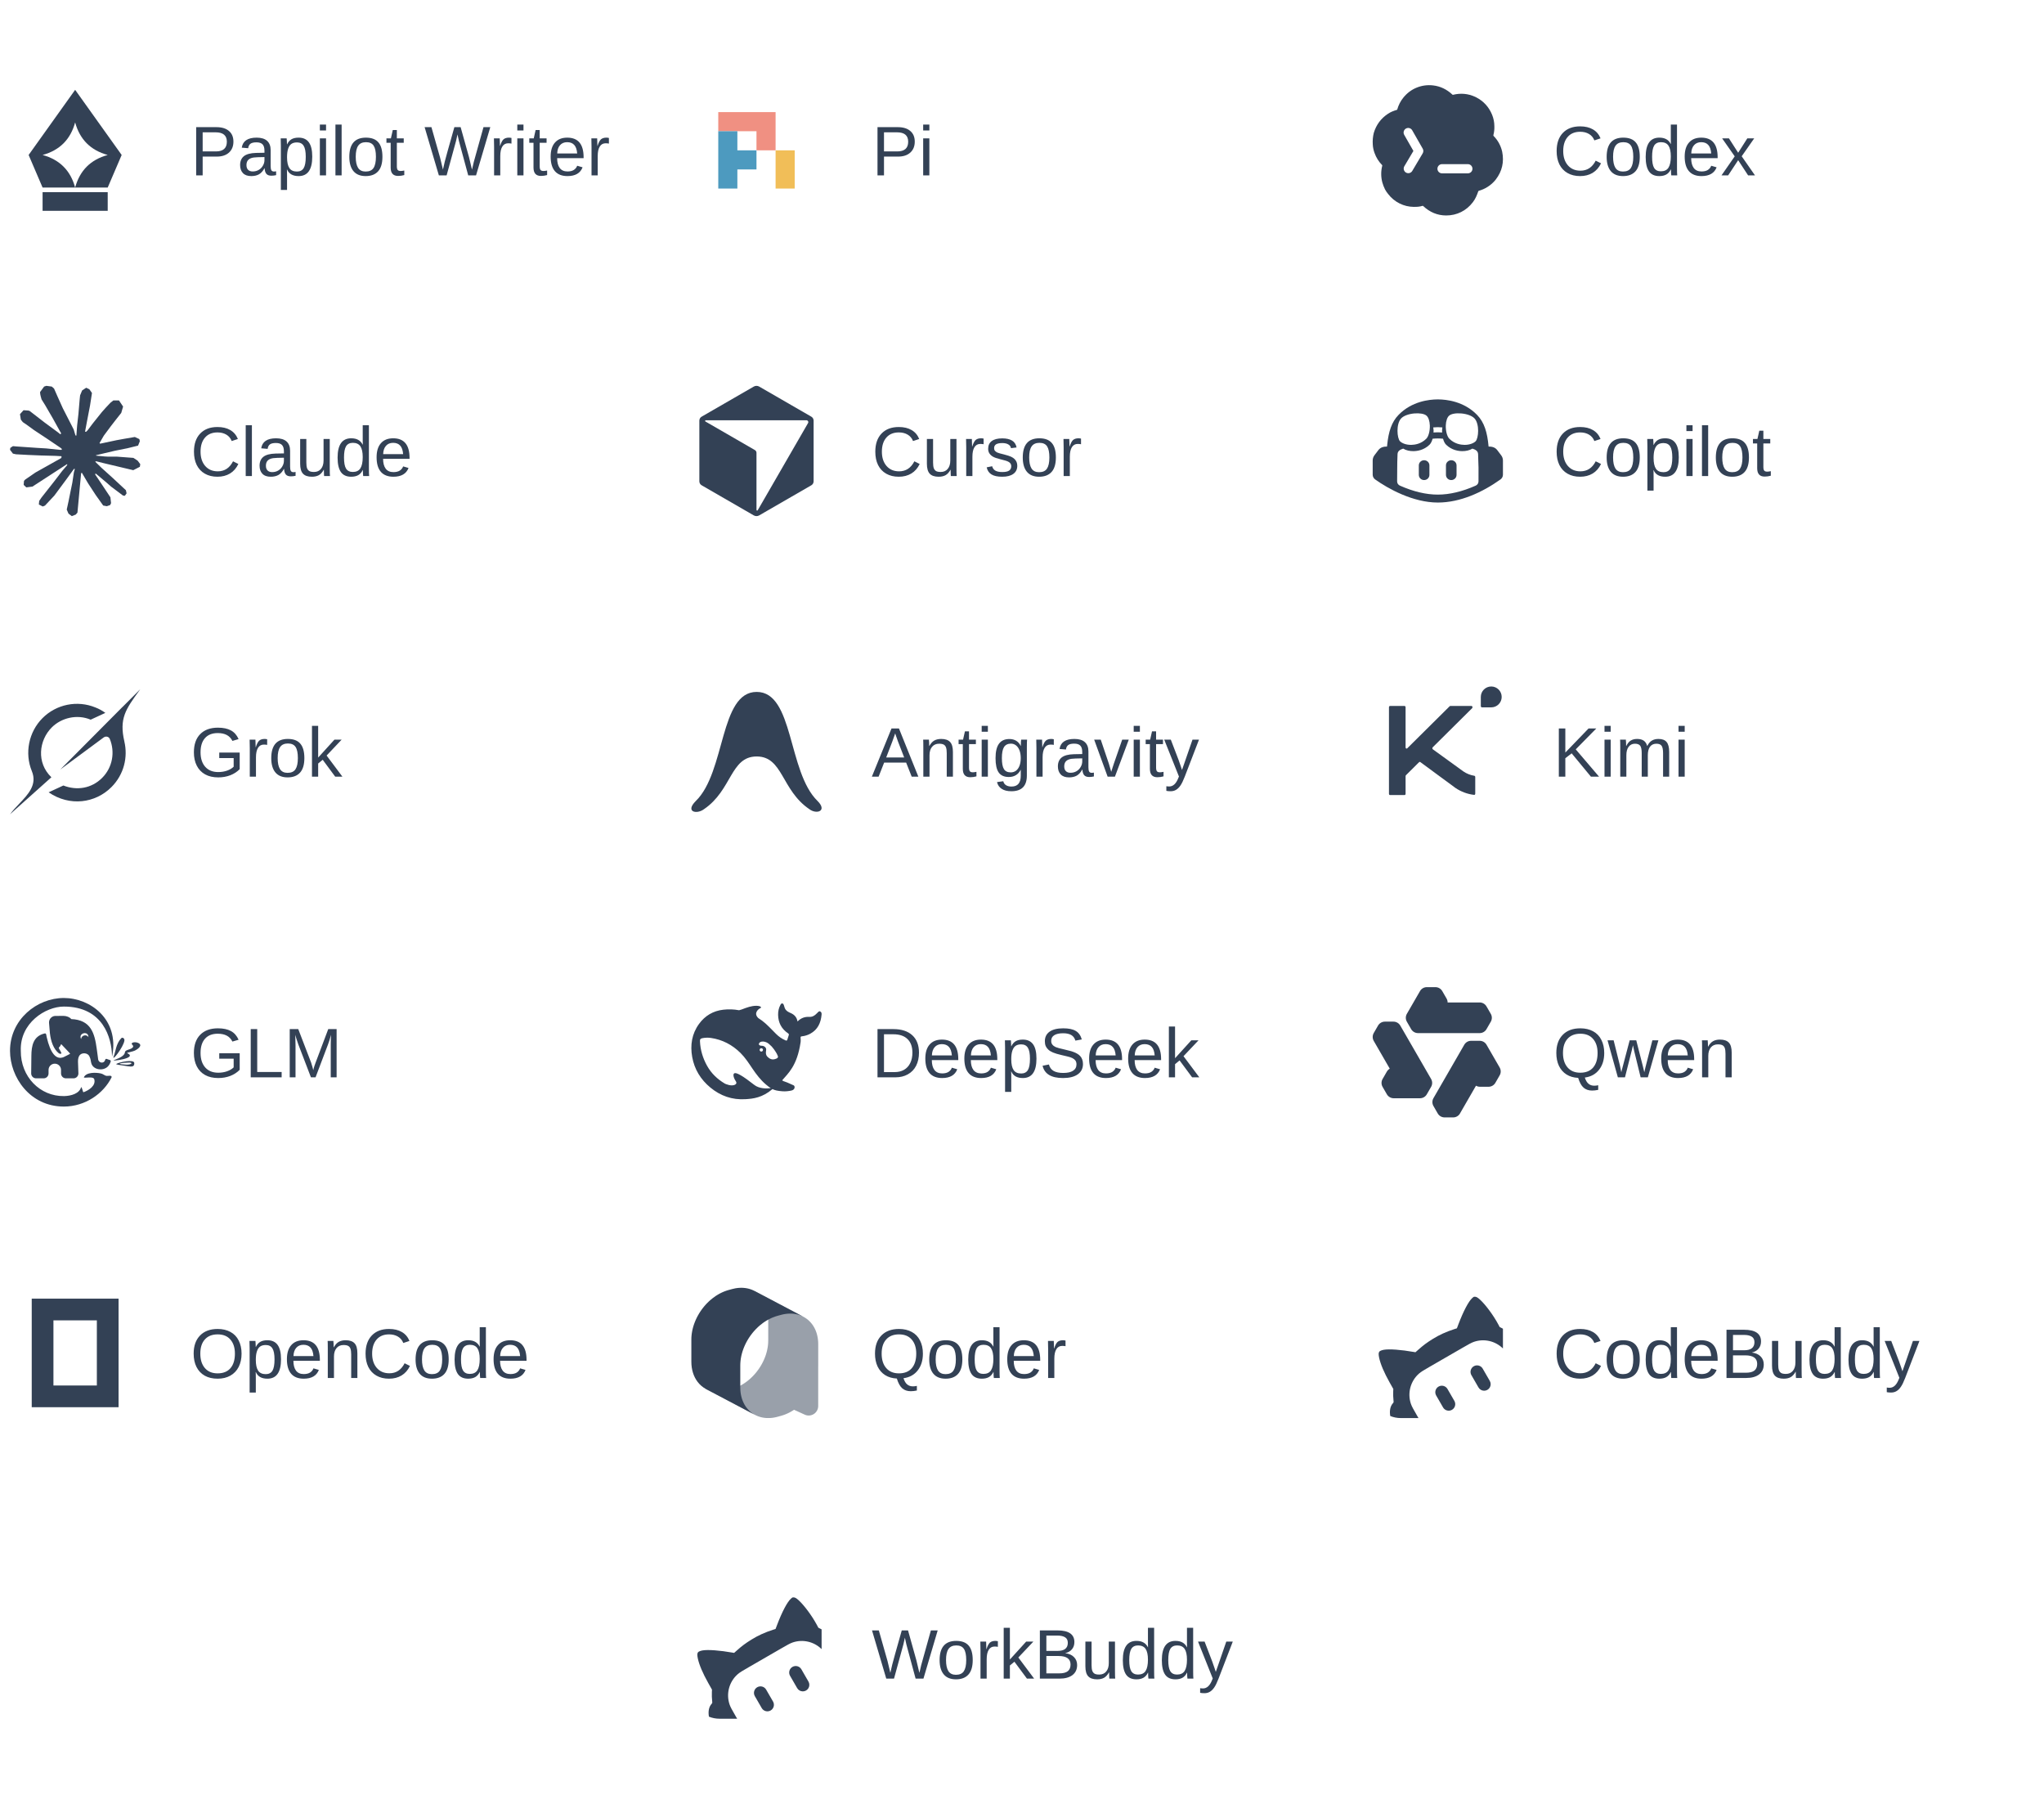
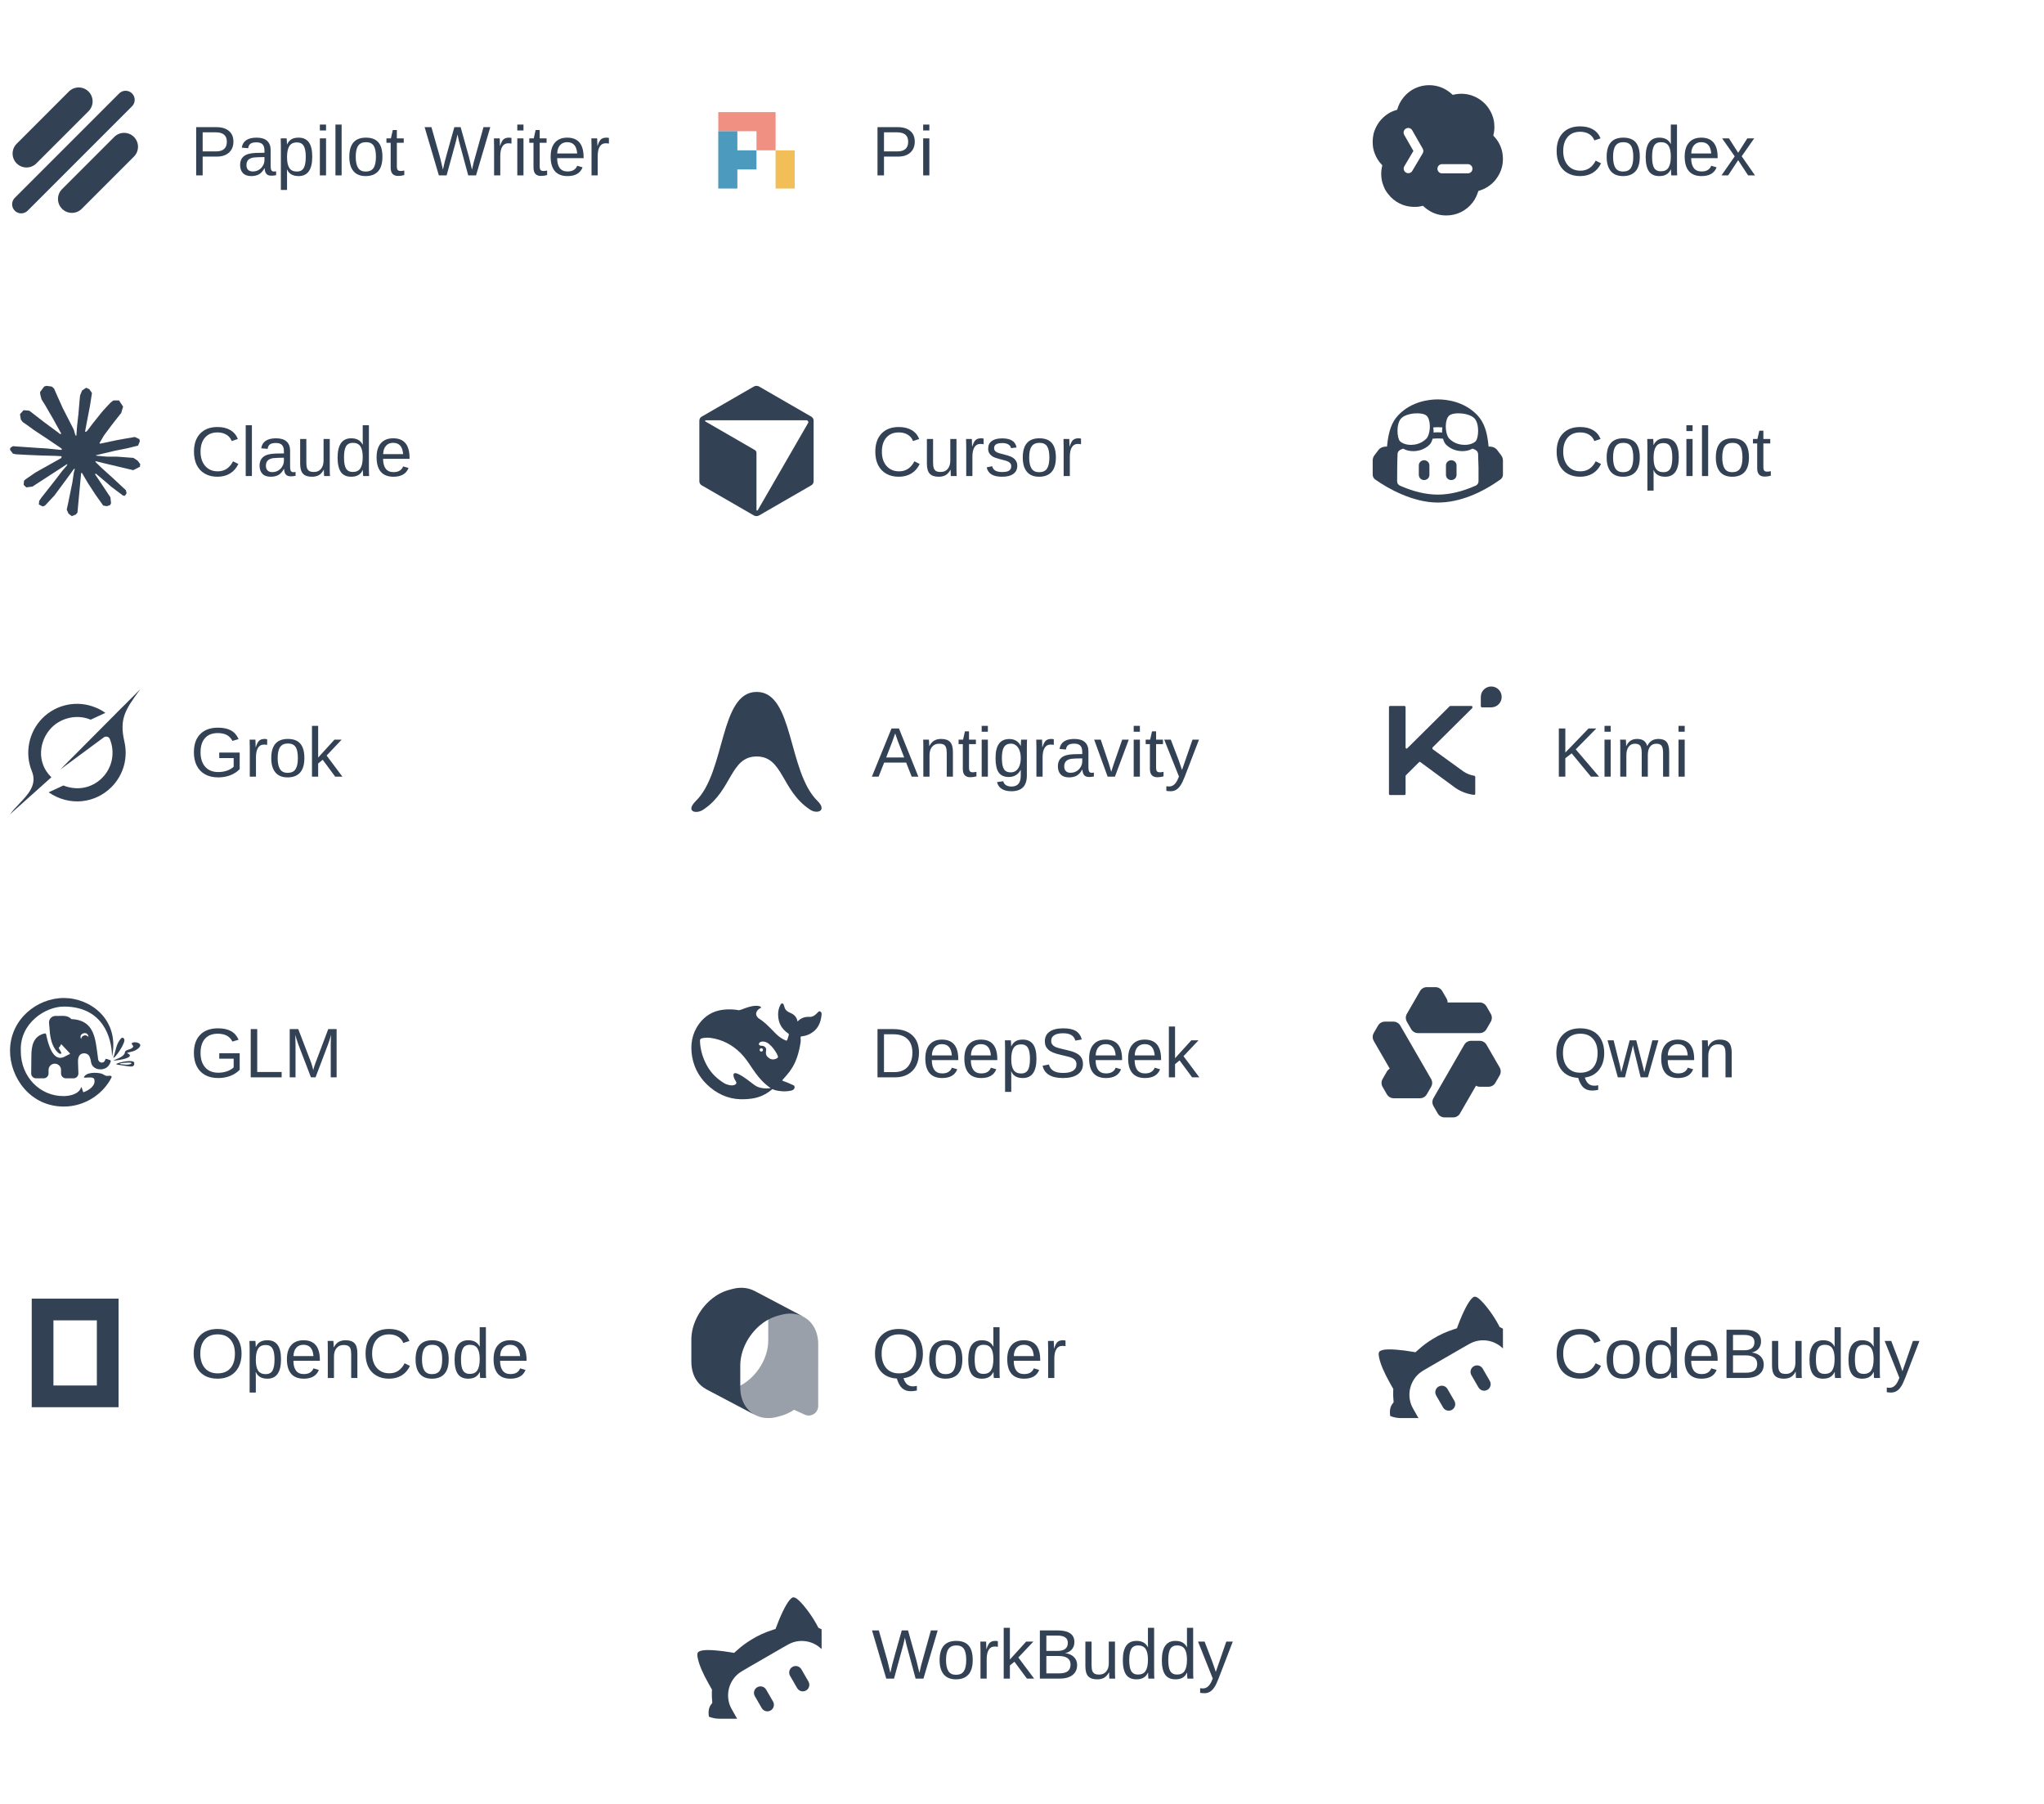
<svg xmlns="http://www.w3.org/2000/svg" width="408" height="360" viewBox="0 0 408 360" role="img" aria-labelledby="title">
  <g transform="translate(2 0)">
-     <svg x="0" y="17" width="26" height="26" viewBox="8 4 48 56" fill="#334155" color="#334155" fill-rule="evenodd">
-       <path fill-rule="evenodd" d="M32 6L52 34L46 48H18L12 34Z M32 20Q35 31 46 34Q35 37 32 48Q29 37 18 34Q29 31 32 20Z M18 50H46V58H18Z" />
+     <svg x="0" y="17" width="26" height="26" viewBox="-237 -250 487 487" fill="#334155" color="#334155" fill-rule="evenodd">
+       <g transform="rotate(-45)">
+         <rect x="-180" y="-172" width="380" height="104" rx="52" />
+         <rect x="-310" y="-34" width="620" height="68" rx="34" />
+         <rect x="-180" y="68" width="380" height="104" rx="52" />
+       </g>
    </svg>
    <text x="36" y="35" fill="#334155" font-family="-apple-system,BlinkMacSystemFont,Segoe UI,Arial,sans-serif" font-size="14" font-weight="500">Papilot Writer</text>
  </g>
  <g transform="translate(138 0)">
    <svg x="0" y="17" width="26" height="26" viewBox="0 0 800 800" fill="#334155" color="#334155" fill-rule="evenodd">
      <path fill="#F09082" d="M165.29 165.29H517.36V400H400V282.65H165.29Z" />
      <path fill="#4D9ABF" d="M165.29 282.65H282.65V400H400V517.36H282.65V634.72H165.29Z" />
      <path fill="#F1BE58" d="M517.36 400H634.72V634.72H517.36Z" />
    </svg>
    <text x="36" y="35" fill="#334155" font-family="-apple-system,BlinkMacSystemFont,Segoe UI,Arial,sans-serif" font-size="14" font-weight="500">Pi</text>
  </g>
  <g transform="translate(274 0)">
    <svg x="0" y="17" width="26" height="26" viewBox="0 0 24 24" fill="#334155" color="#334155" fill-rule="evenodd">
      <path clip-rule="evenodd" d="M8.086.457a6.105 6.105 0 013.046-.415c1.333.153 2.521.72 3.564 1.7a.117.117 0 00.107.029c1.408-.346 2.762-.224 4.061.366l.063.03.154.076c1.357.703 2.33 1.77 2.918 3.198.278.679.418 1.388.421 2.126a5.655 5.655 0 01-.18 1.631.167.167 0 00.04.155 5.982 5.982 0 011.578 2.891c.385 1.901-.01 3.615-1.183 5.14l-.182.22a6.063 6.063 0 01-2.934 1.851.162.162 0 00-.108.102c-.255.736-.511 1.364-.987 1.992-1.199 1.582-2.962 2.462-4.948 2.451-1.583-.008-2.986-.587-4.21-1.736a.145.145 0 00-.14-.032c-.518.167-1.04.191-1.604.185a5.924 5.924 0 01-2.595-.622 6.058 6.058 0 01-2.146-1.781c-.203-.269-.404-.522-.551-.821a7.74 7.74 0 01-.495-1.283 6.11 6.11 0 01-.017-3.064.166.166 0 00.008-.074.115.115 0 00-.037-.064 5.958 5.958 0 01-1.38-2.202 5.196 5.196 0 01-.333-1.589 6.915 6.915 0 01.188-2.132c.45-1.484 1.309-2.648 2.577-3.493.282-.188.55-.334.802-.438.286-.12.573-.22.861-.304a.129.129 0 00.087-.087A6.016 6.016 0 015.635 2.31C6.315 1.464 7.132.846 8.086.457zm-.804 7.85a.848.848 0 00-1.473.842l1.694 2.965-1.688 2.848a.849.849 0 001.46.864l1.94-3.272a.849.849 0 00.007-.854l-1.94-3.393zm5.446 6.24a.849.849 0 000 1.695h4.848a.849.849 0 000-1.696h-4.848z" />
    </svg>
    <text x="36" y="35" fill="#334155" font-family="-apple-system,BlinkMacSystemFont,Segoe UI,Arial,sans-serif" font-size="14" font-weight="500">Codex</text>
  </g>
  <g transform="translate(2 60)">
    <svg x="0" y="17" width="26" height="26" viewBox="0 0 24 24" fill="#334155" color="#334155" fill-rule="evenodd">
      <path d="M4.709 15.955l4.72-2.647.08-.23-.08-.128H9.2l-.79-.048-2.698-.073-2.339-.097-2.266-.122-.571-.121L0 11.784l.055-.352.48-.321.686.06 1.52.103 2.278.158 1.652.097 2.449.255h.389l.055-.157-.134-.098-.103-.097-2.358-1.596-2.552-1.688-1.336-.972-.724-.491-.364-.462-.158-1.008.656-.722.881.06.225.061.893.686 1.908 1.476 2.491 1.833.365.304.145-.103.019-.073-.164-.274-1.355-2.446-1.446-2.49-.644-1.032-.17-.619a2.97 2.97 0 01-.104-.729L6.283.134 6.696 0l.996.134.42.364.62 1.414 1.002 2.229 1.555 3.03.456.898.243.832.091.255h.158V9.01l.128-1.706.237-2.095.23-2.695.08-.76.376-.91.747-.492.584.28.48.685-.067.444-.286 1.851-.559 2.903-.364 1.942h.212l.243-.242.985-1.306 1.652-2.064.73-.82.85-.904.547-.431h1.033l.76 1.129-.34 1.166-1.064 1.347-.881 1.142-1.264 1.7-.79 1.36.073.11.188-.02 2.856-.606 1.543-.28 1.841-.315.833.388.091.395-.328.807-1.969.486-2.309.462-3.439.813-.042.03.049.061 1.549.146.662.036h1.622l3.02.225.79.522.474.638-.079.485-1.215.62-1.64-.389-3.829-.91-1.312-.329h-.182v.11l1.093 1.068 2.006 1.81 2.509 2.33.127.578-.322.455-.34-.049-2.205-1.657-.851-.747-1.926-1.62h-.128v.17l.444.649 2.345 3.521.122 1.08-.17.353-.608.213-.668-.122-1.374-1.925-1.415-2.167-1.143-1.943-.14.08-.674 7.254-.316.37-.729.28-.607-.461-.322-.747.322-1.476.389-1.924.315-1.53.286-1.9.17-.632-.012-.042-.14.018-1.434 1.967-2.18 2.945-1.726 1.845-.414.164-.717-.37.067-.662.401-.589 2.388-3.036 1.44-1.882.93-1.086-.006-.158h-.055L4.132 18.56l-1.13.146-.487-.456.061-.746.231-.243 1.908-1.312-.006.006z" />
    </svg>
    <text x="36" y="35" fill="#334155" font-family="-apple-system,BlinkMacSystemFont,Segoe UI,Arial,sans-serif" font-size="14" font-weight="500">Claude</text>
  </g>
  <g transform="translate(138 60)">
    <svg x="0" y="17" width="26" height="26" viewBox="0 0 24 24" fill="#334155" color="#334155" fill-rule="evenodd">
      <path d="M22.106 5.68L12.5.135a.998.998 0 00-.998 0L1.893 5.68a.84.84 0 00-.419.726v11.186c0 .3.16.577.42.727l9.607 5.547a.999.999 0 00.998 0l9.608-5.547a.84.84 0 00.42-.727V6.407a.84.84 0 00-.42-.726zm-.603 1.176L12.228 22.92c-.063.108-.228.064-.228-.061V12.34a.59.59 0 00-.295-.51l-9.11-5.26c-.107-.062-.063-.228.062-.228h18.55c.264 0 .428.286.296.514z" />
    </svg>
    <text x="36" y="35" fill="#334155" font-family="-apple-system,BlinkMacSystemFont,Segoe UI,Arial,sans-serif" font-size="14" font-weight="500">Cursor</text>
  </g>
  <g transform="translate(274 60)">
    <svg x="0" y="17" width="26" height="26" viewBox="0 0 24 24" fill="#334155" color="#334155" fill-rule="evenodd">
      <path d="M19.245 5.364c1.322 1.36 1.877 3.216 2.11 5.817.622 0 1.2.135 1.592.654l.73.964c.21.278.323.61.323.955v2.62c0 .339-.173.669-.453.868C20.239 19.602 16.157 21.5 12 21.5c-4.6 0-9.205-2.583-11.547-4.258-.28-.2-.452-.53-.453-.868v-2.62c0-.345.113-.679.321-.956l.73-.963c.392-.517.974-.654 1.593-.654l.029-.297c.25-2.446.81-4.213 2.082-5.52 2.461-2.54 5.71-2.851 7.146-2.864h.198c1.436.013 4.685.323 7.146 2.864zm-7.244 4.328c-.284 0-.613.016-.962.05-.123.447-.305.85-.57 1.108-1.05 1.023-2.316 1.18-2.994 1.18-.638 0-1.306-.13-1.851-.464-.516.165-1.012.403-1.044.996a65.882 65.882 0 00-.063 2.884l-.002.48c-.002.563-.005 1.126-.013 1.69.002.326.204.63.51.765 2.482 1.102 4.83 1.657 6.99 1.657 2.156 0 4.504-.555 6.985-1.657a.854.854 0 00.51-.766c.03-1.682.006-3.372-.076-5.053-.031-.596-.528-.83-1.046-.996-.546.333-1.212.464-1.85.464-.677 0-1.942-.157-2.993-1.18-.266-.258-.447-.661-.57-1.108-.32-.032-.64-.049-.96-.05zm-2.525 4.013c.539 0 .976.426.976.95v1.753c0 .525-.437.95-.976.95a.964.964 0 01-.976-.95v-1.752c0-.525.437-.951.976-.951zm5 0c.539 0 .976.426.976.95v1.753c0 .525-.437.95-.976.95a.964.964 0 01-.976-.95v-1.752c0-.525.437-.951.976-.951zM7.635 5.087c-1.05.102-1.935.438-2.385.906-.975 1.037-.765 3.668-.21 4.224.405.394 1.17.657 1.995.657h.09c.649-.013 1.785-.176 2.73-1.11.435-.41.705-1.433.675-2.47-.03-.834-.27-1.52-.63-1.813-.39-.336-1.275-.482-2.265-.394zm6.465.394c-.36.292-.6.98-.63 1.813-.03 1.037.24 2.06.675 2.47.968.957 2.136 1.104 2.776 1.11h.044c.825 0 1.59-.263 1.995-.657.555-.556.765-3.187-.21-4.224-.45-.468-1.335-.804-2.385-.906-.99-.088-1.875.058-2.265.394zM12 7.615c-.24 0-.525.015-.84.044.03.16.045.336.06.526l-.001.159a2.94 2.94 0 01-.014.25c.225-.022.425-.027.612-.028h.366c.187 0 .387.006.612.028-.015-.146-.015-.277-.015-.409.015-.19.03-.365.06-.526a9.29 9.29 0 00-.84-.044z" />
    </svg>
    <text x="36" y="35" fill="#334155" font-family="-apple-system,BlinkMacSystemFont,Segoe UI,Arial,sans-serif" font-size="14" font-weight="500">Copilot</text>
  </g>
  <g transform="translate(2 120)">
    <svg x="0" y="17" width="26" height="26" viewBox="0 0 24 24" fill="#334155" color="#334155" fill-rule="evenodd">
      <path d="M9.27 15.29l7.978-5.897c.391-.29.95-.177 1.137.272.98 2.369.542 5.215-1.41 7.169-1.951 1.954-4.667 2.382-7.149 1.406l-2.711 1.257c3.889 2.661 8.611 2.003 11.562-.953 2.341-2.344 3.066-5.539 2.388-8.42l.006.007c-.983-4.232.242-5.924 2.75-9.383.06-.082.12-.164.179-.248l-3.301 3.305v-.01L9.267 15.292M7.623 16.723c-2.792-2.67-2.31-6.801.071-9.184 1.761-1.763 4.647-2.483 7.166-1.425l2.705-1.25a7.808 7.808 0 00-1.829-1A8.975 8.975 0 005.984 5.83c-2.533 2.536-3.33 6.436-1.962 9.764 1.022 2.487-.653 4.246-2.34 6.022-.599.63-1.199 1.259-1.682 1.925l7.62-6.815" />
    </svg>
    <text x="36" y="35" fill="#334155" font-family="-apple-system,BlinkMacSystemFont,Segoe UI,Arial,sans-serif" font-size="14" font-weight="500">Grok</text>
  </g>
  <g transform="translate(138 120)">
    <svg x="0" y="17" width="26" height="26" viewBox="0 0 24 24" fill="#334155" color="#334155" fill-rule="evenodd">
      <path d="M21.751 22.607c1.34 1.005 3.35.335 1.508-1.508C17.73 15.74 18.904 1 12.037 1 5.17 1 6.342 15.74.815 21.1c-2.01 2.009.167 2.511 1.507 1.506 5.192-3.517 4.857-9.714 9.715-9.714 4.857 0 4.522 6.197 9.714 9.715z" />
    </svg>
    <text x="36" y="35" fill="#334155" font-family="-apple-system,BlinkMacSystemFont,Segoe UI,Arial,sans-serif" font-size="14" font-weight="500">Antigravity</text>
  </g>
  <g transform="translate(274 120)">
    <svg x="0" y="17" width="26" height="26" viewBox="0 0 24 24" fill="#334155" color="#334155" fill-rule="evenodd">
      <path d="M21.846 0a1.923 1.923 0 110 3.846H20.15a.226.226 0 01-.227-.226V1.923C19.923.861 20.784 0 21.846 0z" />
      <path d="M11.065 11.199l7.257-7.2c.137-.136.06-.41-.116-.41H14.3a.164.164 0 00-.117.051l-7.82 7.756c-.122.12-.302.013-.302-.179V3.82c0-.127-.083-.23-.185-.23H3.186c-.103 0-.186.103-.186.23V19.77c0 .128.083.23.186.23h2.69c.103 0 .186-.102.186-.23v-3.25c0-.069.025-.135.069-.178l2.424-2.406a.158.158 0 01.205-.023l6.484 4.772a7.677 7.677 0 003.453 1.283c.108.012.2-.095.2-.23v-3.06c0-.117-.07-.212-.164-.227a5.028 5.028 0 01-2.027-.807l-5.613-4.064c-.117-.078-.132-.279-.028-.381z" />
    </svg>
    <text x="36" y="35" fill="#334155" font-family="-apple-system,BlinkMacSystemFont,Segoe UI,Arial,sans-serif" font-size="14" font-weight="500">Kimi</text>
  </g>
  <g transform="translate(2 180)">
    <svg x="0" y="17" width="26" height="26" viewBox="0 0 24 24" fill="#334155" color="#334155" fill-rule="evenodd">
      <path d="M9.917 2c4.906 0 10.178 3.947 8.93 10.58-.014.07-.037.14-.057.21l-.003-.277c-.083-3-1.534-8.934-8.87-8.934-3.393 0-8.137 3.054-7.93 8.158-.04 4.778 3.555 8.4 7.95 8.332l.073-.001c1.2-.033 2.763-.429 3.1-1.657.063-.031.26.534.268.598.048.256.112.369.192.34.981-.348 2.286-1.222 1.952-2.38-.176-.61-1.775-.147-1.921-.347.418-.979 2.234-.926 3.153-.716.443.102.657.38 1.012.442.29.052.981-.2.96.242C17.226 19.632 13.833 22 9.918 22 3.654 22 0 16.574 0 11.737 0 5.947 4.959 2 9.917 2zM9.9 5.3c.484 0 1.125.225 1.38.585 3.669.145 4.313 2.686 4.694 5.444.255 1.838.315 2.3.182 1.387l.083.59c.068.448.554.737.982.516.144-.075.254-.231.328-.47a.2.2 0 01.258-.13l.625.22a.2.2 0 01.124.238 2.172 2.172 0 01-.51.92c-.878.917-2.757.664-3.08-.62-.14-.554-.055-.626-.345-1.242-.292-.621-1.238-.709-1.69-.295-.345.315-.407.805-.406 1.282L12.6 15.9a.9.9 0 01-.9.9h-1.4a.9.9 0 01-.9-.9v-.65a1.15 1.15 0 10-2.3 0v.65a.9.9 0 01-.9.9H4.8a.9.9 0 01-.9-.9l.035-3.239c.012-1.884.356-3.658 2.47-4.134.2-.045.252.13.29.342.025.154.043.252.053.294.701 3.058 1.75 4.299 3.144 3.722l.66-.331.254-.13c.158-.082.25-.131.276-.15.012-.01-.165-.206-.407-.464l-1.012-1.067a8.925 8.925 0 01-.199-.216c-.047-.034-.116.068-.208.306-.074.157-.251.252-.272.326-.013.058.108.298.362.72.164.288.22.508-.31.343-1.04-.8-1.518-2.273-1.684-3.725-.004-.035-.162-1.913-.162-1.913a1.2 1.2 0 011.113-1.281L9.9 5.3zm12.994 8.68c.037.697-.403.704-1.213.591l-1.783-.276c-.265-.053-.385-.099-.313-.147.47-.315 3.268-.93 3.31-.168zm-.915-.083l-.926.042c-.85.077-1.452.24.338.336l.103.003c.815.012 1.264-.359.485-.381zm1.667-3.601h.01c.79.398.067 1.03-.65 1.393-.14.07-.491.176-1.052.315-.241.04-.457.092-.333.16l.01.005c1.952.958-3.123 1.534-2.495 1.285l.38-.148c.68-.266 1.614-.682 1.666-1.337.038-.48 1.253-.442 1.493-.968.048-.106 0-.236-.144-.389-.05-.047-.094-.094-.107-.148-.073-.305.7-.431 1.222-.168zm-2.568-.474c-.135 1.198-2.479 4.192-1.949 2.863l.017-.042c.298-.717.376-2.221 1.337-3.221.25-.26.636.035.595.4zm-7.976-.253c.02-.694 1.002-.968 1.346-.347.01-1.274-1.941-.768-1.346.347z" />
    </svg>
    <text x="36" y="35" fill="#334155" font-family="-apple-system,BlinkMacSystemFont,Segoe UI,Arial,sans-serif" font-size="14" font-weight="500">GLM</text>
  </g>
  <g transform="translate(138 180)">
    <svg x="0" y="17" width="26" height="26" viewBox="0 0 24 24" fill="#334155" color="#334155" fill-rule="evenodd">
      <path d="M23.748 4.482c-.254-.124-.364.113-.512.234-.051.039-.094.09-.137.136-.372.397-.806.657-1.373.626-.829-.046-1.537.214-2.163.848-.133-.782-.575-1.248-1.247-1.548-.352-.156-.708-.311-.955-.65-.172-.241-.219-.51-.305-.774-.055-.16-.11-.323-.293-.35-.2-.031-.278.136-.356.276-.313.572-.434 1.202-.422 1.84.027 1.436.633 2.58 1.838 3.393.137.093.172.187.129.323-.082.28-.18.552-.266.833-.055.179-.137.217-.329.14a5.526 5.526 0 01-1.736-1.18c-.857-.828-1.631-1.742-2.597-2.458a11.365 11.365 0 00-.689-.471c-.985-.957.13-1.743.388-1.836.27-.098.093-.432-.779-.428-.872.004-1.67.295-2.687.684a3.055 3.055 0 01-.465.137 9.597 9.597 0 00-2.883-.102c-1.885.21-3.39 1.102-4.497 2.623C.082 8.606-.231 10.684.152 12.85c.403 2.284 1.569 4.175 3.36 5.653 1.858 1.533 3.997 2.284 6.438 2.14 1.482-.085 3.133-.284 4.994-1.86.47.234.962.327 1.78.397.63.059 1.236-.03 1.705-.128.735-.156.684-.837.419-.961-2.155-1.004-1.682-.595-2.113-.926 1.096-1.296 2.746-2.642 3.392-7.003.05-.347.007-.565 0-.845-.004-.17.035-.237.23-.256a4.173 4.173 0 001.545-.475c1.396-.763 1.96-2.015 2.093-3.517.02-.23-.004-.467-.247-.588zM11.581 18c-2.089-1.642-3.102-2.183-3.52-2.16-.392.024-.321.471-.235.763.09.288.207.486.371.739.114.167.192.416-.113.603-.673.416-1.842-.14-1.897-.167-1.361-.802-2.5-1.86-3.301-3.307-.774-1.393-1.224-2.887-1.298-4.482-.02-.386.093-.522.477-.592a4.696 4.696 0 011.529-.039c2.132.312 3.946 1.265 5.468 2.774.868.86 1.525 1.887 2.202 2.891.72 1.066 1.494 2.082 2.48 2.914.348.292.625.514.891.677-.802.09-2.14.11-3.054-.614zm1-6.44a.306.306 0 01.415-.287.302.302 0 01.2.288.306.306 0 01-.31.307.303.303 0 01-.304-.308zm3.11 1.596c-.2.081-.399.151-.59.16a1.245 1.245 0 01-.798-.254c-.274-.23-.47-.358-.552-.758a1.73 1.73 0 01.016-.588c.07-.327-.008-.537-.239-.727-.187-.156-.426-.199-.688-.199a.559.559 0 01-.254-.078c-.11-.054-.2-.19-.114-.358.028-.054.16-.186.192-.21.356-.202.767-.136 1.146.016.352.144.618.408 1.001.782.391.451.462.576.685.914.176.265.336.537.445.848.067.195-.019.354-.25.452z" />
    </svg>
    <text x="36" y="35" fill="#334155" font-family="-apple-system,BlinkMacSystemFont,Segoe UI,Arial,sans-serif" font-size="14" font-weight="500">DeepSeek</text>
  </g>
  <g transform="translate(274 180)">
    <svg x="0" y="17" width="26" height="26" viewBox="0 0 24 24" fill="#334155" color="#334155" fill-rule="evenodd">
      <path d="M19.713 2.825h-5.907c0-.251-.066-.503-.196-.728L12.819.728A1.46 1.46 0 0 0 11.559 0h-1.58c-.52 0-1 .275-1.26.728l-2.42 4.19a1.45 1.45 0 0 0 0 1.453l.791 1.37c.26.448.74.727 1.26.727h11.36c.52 0 1-.275 1.26-.728l.79-1.37a1.45 1.45 0 0 0 0-1.451l-.79-1.37a1.46 1.46 0 0 0-1.26-.728zM.195 9.905l2.951 5.115a1.46 1.46 0 0 0-.531.531l-.791 1.37a1.45 1.45 0 0 0 0 1.452l.79 1.37c.26.448.74.727 1.26.727h4.84c.52 0 1-.275 1.26-.728l.79-1.37a1.45 1.45 0 0 0 0-1.451L5.086 7.083a1.46 1.46 0 0 0-1.26-.728h-1.58c-.52 0-1 .276-1.26.728l-.79 1.37a1.45 1.45 0 0 0 0 1.452m15.888 13.367 2.951-5.115c.217.125.469.196.728.196h1.582c.52 0 1-.275 1.26-.728l.79-1.37a1.45 1.45 0 0 0 0-1.451l-2.42-4.191a1.46 1.46 0 0 0-1.259-.728h-1.582c-.52 0-1 .276-1.259.728l-5.678 9.838a1.45 1.45 0 0 0 0 1.452l.79 1.37c.26.448.74.727 1.26.727h1.582c.52 0 1-.275 1.26-.728z" />
    </svg>
    <text x="36" y="35" fill="#334155" font-family="-apple-system,BlinkMacSystemFont,Segoe UI,Arial,sans-serif" font-size="14" font-weight="500">Qwen</text>
  </g>
  <g transform="translate(2 240)">
    <svg x="0" y="17" width="26" height="26" viewBox="0 0 24 24" fill="#334155" color="#334155" fill-rule="evenodd">
      <path d="M16 6H8v12h8V6zm4 16H4V2h16v20z" />
    </svg>
    <text x="36" y="35" fill="#334155" font-family="-apple-system,BlinkMacSystemFont,Segoe UI,Arial,sans-serif" font-size="14" font-weight="500">OpenCode</text>
  </g>
  <g transform="translate(138 240)">
    <svg x="0" y="17" width="26" height="26" viewBox="0 0 24 24" fill="#334155" color="#334155" fill-rule="evenodd">
      <path d="M23.376 14.458v-4.056c0-2.304-1.003-4.154-2.748-5.075L11.612.574l-.046.086-.045.086c1.68.886 2.644 2.673 2.644 4.902v4.056a7.928 7.928 0 01-.014.454l-.005.061c-.005.081-.01.164-.018.245a4.897 4.897 0 01-.011.1l-.01.076c-.008.068-.015.135-.025.203l-.018.113-.01.058a9.99 9.99 0 01-.098.513l-.007.03a7.209 7.209 0 01-.074.294l-.024.086c-.027.099-.056.197-.087.296l-.027.085a9.592 9.592 0 01-.111.323l-.033.085-.018.046c-.032.082-.064.166-.098.248-.019.048-.04.096-.061.145l-.007.017a6 6 0 01-.084.187c-.024.056-.05.11-.077.165-.03.061-.058.122-.089.182a9.423 9.423 0 01-.176.332c-.03.056-.062.111-.094.167-.031.053-.062.108-.095.16-.033.055-.066.11-.101.164-.033.053-.065.104-.1.155-.034.055-.07.107-.111.169l-.099.144a15.193 15.193 0 01-.34.457c-.04.05-.08.102-.121.151l-.107.128-.007.008a6.987 6.987 0 01-.262.298l-.149.16-.116.12a9.562 9.562 0 01-.204.198l-.03.03-.072.069a9.05 9.05 0 01-.263.235l-.025.022-.029.026-.042.035a11.7 11.7 0 01-.22.18l-.07.055-.018.013a8.904 8.904 0 01-.194.146c-.029.02-.057.042-.086.063a7.7 7.7 0 01-.22.152l-.057.04a8.865 8.865 0 01-.293.185l-.062.037a10.424 10.424 0 01-.307.173l-.037.02-.196.103-.108.052-.012.006a6.196 6.196 0 01-.315.143c-.065.028-.13.054-.196.08l-.035.014-.086.034c-.07.026-.143.05-.215.075l-.039.014-.064.023a8.056 8.056 0 01-.323.097l-.63.173a7.285 7.285 0 01-.33.08l-.07.015c-.053.012-.104.023-.157.032l-.065.011-.085.015a2.332 2.332 0 01-.194.027l-.085.01a4.715 4.715 0 01-.16.018l-.034.003a4.861 4.861 0 01-.246.016h-.033a2.714 2.714 0 01-.155.005h-.106a3.384 3.384 0 01-.225-.007H4.86l-.15-.012-.066-.006a5.586 5.586 0 01-.187-.02l-.04-.005a5.14 5.14 0 01-.219-.035l-.054-.01a6.943 6.943 0 01-.347-.082l-.03-.008-.038-.01a5.034 5.034 0 01-.269-.086l-.063-.023a4.216 4.216 0 01-.188-.073l-.071-.031-.016-.007a4.959 4.959 0 01-.16-.074l-.026-.013a.164.164 0 00-.014-.007l-.671-.351.486.486h.016l8.995 4.742.093.048.03.014.02.01c.056.026.111.052.169.076l.016.008.073.032.195.076.022.008a.718.718 0 01.03.012l.014.004a4.693 4.693 0 00.323.1l.027.007c.073.02.147.038.22.055l.018.004.027.006.066.013.088.016c.075.014.15.026.226.038l.042.004c.064.009.128.016.193.022l.126.012.06.003.05.002.098.005c.046.002.094.002.14.003h.12c.05 0 .1-.002.161-.005h.033l.07-.004a6.17 6.17 0 00.184-.014l.033-.003a.753.753 0 00.058-.005l.108-.012.081-.01.08-.01.129-.021.082-.014.071-.012c.054-.01.107-.021.16-.033l.066-.013.059-.013c.096-.022.192-.046.287-.073l.63-.172a7.354 7.354 0 00.397-.122l.04-.015c.075-.025.149-.051.222-.078.032-.011.062-.024.093-.037l.03-.012c.067-.027.135-.054.2-.082l.128-.056.195-.09.021-.01.102-.05c.068-.034.135-.069.202-.105l.037-.02.073-.038c.08-.044.16-.092.24-.139l.026-.015a8.086 8.086 0 00.322-.2l.065-.045 1.98.902a1.748 1.748 0 002.472-1.59v-7.33l.004.004z" opacity=".5" />
      <path d="M11.617.576a3.904 3.904 0 00-.093-.047c-.016-.009-.033-.016-.05-.024a5.854 5.854 0 00-.166-.077l-.09-.04a4.094 4.094 0 00-.194-.074c-.017-.006-.035-.015-.053-.02l-.013-.005a5.18 5.18 0 00-.277-.088l-.07-.019a4.034 4.034 0 00-.219-.053c-.015-.003-.03-.008-.044-.012L10.253.1l-.057-.011a5.177 5.177 0 00-.225-.036L9.928.047a5.972 5.972 0 00-.191-.022L9.669.02a1.33 1.33 0 00-.058-.005L9.515.009a4.058 4.058 0 00-.111-.005C9.354 0 9.304 0 9.254 0h-.109c-.052 0-.106.004-.16.004L8.884.01A5.32 5.32 0 008.7.022l-.083.006h-.008c-.05.005-.1.013-.15.019l-.12.014c-.056.008-.112.018-.169.028-.037.006-.074.011-.11.018a7.054 7.054 0 00-.572.133l-.63.172c-.111.031-.22.064-.33.1-.037.011-.072.025-.108.037a12.91 12.91 0 00-.345.126c-.067.027-.133.054-.2.083l-.128.055a11.916 11.916 0 00-.318.15 7.376 7.376 0 00-.311.163c-.082.045-.16.092-.24.14a9.424 9.424 0 00-.35.218l-.016.01-.06.04a9.242 9.242 0 00-.51.37 12.54 12.54 0 00-.315.254l-.043.034-.01.007-.045.041c-.09.078-.18.158-.268.24l-.106.101c-.07.067-.139.135-.207.204l-.056.054-.063.067-.153.164-.12.133-.148.17c-.024.03-.049.057-.073.086l-.043.053a5.96 5.96 0 00-.123.155l-.118.151c-.04.053-.08.106-.118.16l-.075.101-.038.056-.107.155-.11.164a9.91 9.91 0 00-.168.265c-.012.02-.023.043-.037.063a12.43 12.43 0 00-.192.335l-.09.168c-.019.034-.04.07-.057.105-.011.022-.02.043-.032.065l-.092.188-.08.167a19.15 19.15 0 00-.083.192c-.017.038-.035.076-.05.115-.008.016-.014.034-.021.051-.035.083-.067.167-.1.253l-.051.134c-.04.11-.077.22-.113.33l-.02.057c0 .002 0 .005-.002.007l-.008.026c-.032.1-.06.2-.09.301l-.023.089c-.027.1-.052.2-.075.301l-.007.03a7.63 7.63 0 00-.057.267l-.008.048c-.015.074-.026.148-.038.223L.082 8.4c-.011.078-.02.156-.029.234-.006.051-.013.103-.017.154a6.57 6.57 0 00-.02.26c-.003.044-.007.086-.009.13-.004.128-.007.257-.007.386v4.056c0 1.478.42 2.741 1.138 3.692A4.75 4.75 0 002.73 18.67l9.015 4.753c-1.656-.874-2.728-2.685-2.73-5.051v-4.056c0-.13.004-.26.01-.39.002-.043.006-.085.01-.128.005-.088.01-.174.019-.261l.017-.155c.01-.077.018-.155.029-.234l.026-.164c.013-.074.025-.15.039-.223.02-.105.04-.21.064-.313l.008-.031c.023-.1.048-.201.075-.301l.023-.088c.028-.1.058-.202.09-.302l.008-.025.021-.063c.036-.11.073-.22.113-.33l.052-.134c.031-.085.065-.169.1-.253.022-.056.047-.111.07-.166a13.856 13.856 0 01.164-.358c.03-.063.06-.126.092-.188l.088-.172a9.22 9.22 0 01.187-.338l.096-.164c.034-.057.069-.112.104-.168l.1-.159a10.49 10.49 0 01.567-.786l.123-.155.116-.139c.05-.057.098-.115.148-.171a14.092 14.092 0 01.272-.297 9.706 9.706 0 01.432-.425c.088-.083.177-.163.268-.241l.054-.048a10.08 10.08 0 01.553-.435l.092-.068c.075-.053.15-.105.226-.156.019-.013.038-.028.06-.04a9.18 9.18 0 01.362-.227c.08-.047.16-.094.241-.139l.11-.058a7.643 7.643 0 01.521-.256l.126-.056a7.509 7.509 0 01.546-.208l.107-.037c.11-.036.22-.069.33-.1l.63-.172c.095-.026.191-.05.287-.072l.097-.02c.062-.014.125-.029.187-.04l.114-.018c.055-.01.11-.02.166-.028.04-.006.08-.01.12-.014.053-.007.105-.014.157-.019l.083-.006c.061-.005.123-.01.184-.013.034-.003.067-.003.101-.004l.16-.006h.11a3.187 3.187 0 01.261.008l.153.01.067.007c.064.006.128.013.192.022l.043.005a5.232 5.232 0 01.281.047l.141.03c.073.016.146.035.218.053l.07.019c.094.026.187.055.278.087l.067.025a4.326 4.326 0 01.449.19l.143.072L11.617.576z" />
    </svg>
    <text x="36" y="35" fill="#334155" font-family="-apple-system,BlinkMacSystemFont,Segoe UI,Arial,sans-serif" font-size="14" font-weight="500">Qoder</text>
  </g>
  <g transform="translate(274 240)">
    <svg x="0" y="17" width="26" height="26" viewBox="0 0 24 24" fill="#334155" color="#334155" fill-rule="evenodd">
      <path d="M18.777 1.647c.28-.02.536.114.972.51 1.018.926 2.437 2.828 3.318 4.452l.34.631.482.24.11.06v3.638a5.206 5.206 0 00-5.32-1.23c-.491.166-1.021.471-2.08 1.082l-6.09 3.516c-1.057.61-1.586.916-1.975 1.259a5.208 5.208 0 00-1.493 5.572c.165.49.471 1.02 1.082 2.08l.315.543h-3.26c-.685 0-1.34-.135-1.939-.377-.169-.956-.009-1.789.469-2.335.158-.18.164-.189.13-.493a11.846 11.846 0 01-.057-1.711l.02-.444-.667-1.18C2.1 15.622 1.445 14.078 1.192 12.9c-.133-.647-.125-.934.04-1.146.1-.128.427-.261.822-.334.994-.175 3.162-.017 5.575.41l.25.043.551-.487c.915-.81 1.522-1.264 2.641-1.962 1.167-.73 2.484-1.331 3.967-1.807l.476-.152.261-.688c.937-2.471 1.896-4.293 2.58-4.9.235-.21.25-.22.422-.23z" />
      <path d="M12.139 18.2a1.203 1.203 0 011.642.44l1.296 2.243a1.204 1.204 0 01-2.083 1.203l-1.296-2.243a1.203 1.203 0 01.44-1.644zM18.629 14.452a1.203 1.203 0 011.642.44l1.295 2.244a1.203 1.203 0 11-2.083 1.203l-1.295-2.243a1.203 1.203 0 01.44-1.644z" />
    </svg>
    <text x="36" y="35" fill="#334155" font-family="-apple-system,BlinkMacSystemFont,Segoe UI,Arial,sans-serif" font-size="14" font-weight="500">CodeBuddy</text>
  </g>
  <g transform="translate(138 300)">
    <svg x="0" y="17" width="26" height="26" viewBox="0 0 24 24" fill="#334155" color="#334155" fill-rule="evenodd">
      <path d="M18.777 1.647c.28-.02.536.114.972.51 1.018.926 2.437 2.828 3.318 4.452l.34.631.482.24.11.06v3.638a5.206 5.206 0 00-5.32-1.23c-.491.166-1.021.471-2.08 1.082l-6.09 3.516c-1.057.61-1.586.916-1.975 1.259a5.208 5.208 0 00-1.493 5.572c.165.49.471 1.02 1.082 2.08l.315.543h-3.26c-.685 0-1.34-.135-1.939-.377-.169-.956-.009-1.789.469-2.335.158-.18.164-.189.13-.493a11.846 11.846 0 01-.057-1.711l.02-.444-.667-1.18C2.1 15.622 1.445 14.078 1.192 12.9c-.133-.647-.125-.934.04-1.146.1-.128.427-.261.822-.334.994-.175 3.162-.017 5.575.41l.25.043.551-.487c.915-.81 1.522-1.264 2.641-1.962 1.167-.73 2.484-1.331 3.967-1.807l.476-.152.261-.688c.937-2.471 1.896-4.293 2.58-4.9.235-.21.25-.22.422-.23z" />
      <path d="M12.139 18.2a1.203 1.203 0 011.642.44l1.296 2.243a1.204 1.204 0 01-2.083 1.203l-1.296-2.243a1.203 1.203 0 01.44-1.644zM18.629 14.452a1.203 1.203 0 011.642.44l1.295 2.244a1.203 1.203 0 11-2.083 1.203l-1.295-2.243a1.203 1.203 0 01.44-1.644z" />
    </svg>
    <text x="36" y="35" fill="#334155" font-family="-apple-system,BlinkMacSystemFont,Segoe UI,Arial,sans-serif" font-size="14" font-weight="500">WorkBuddy</text>
  </g>
</svg>
